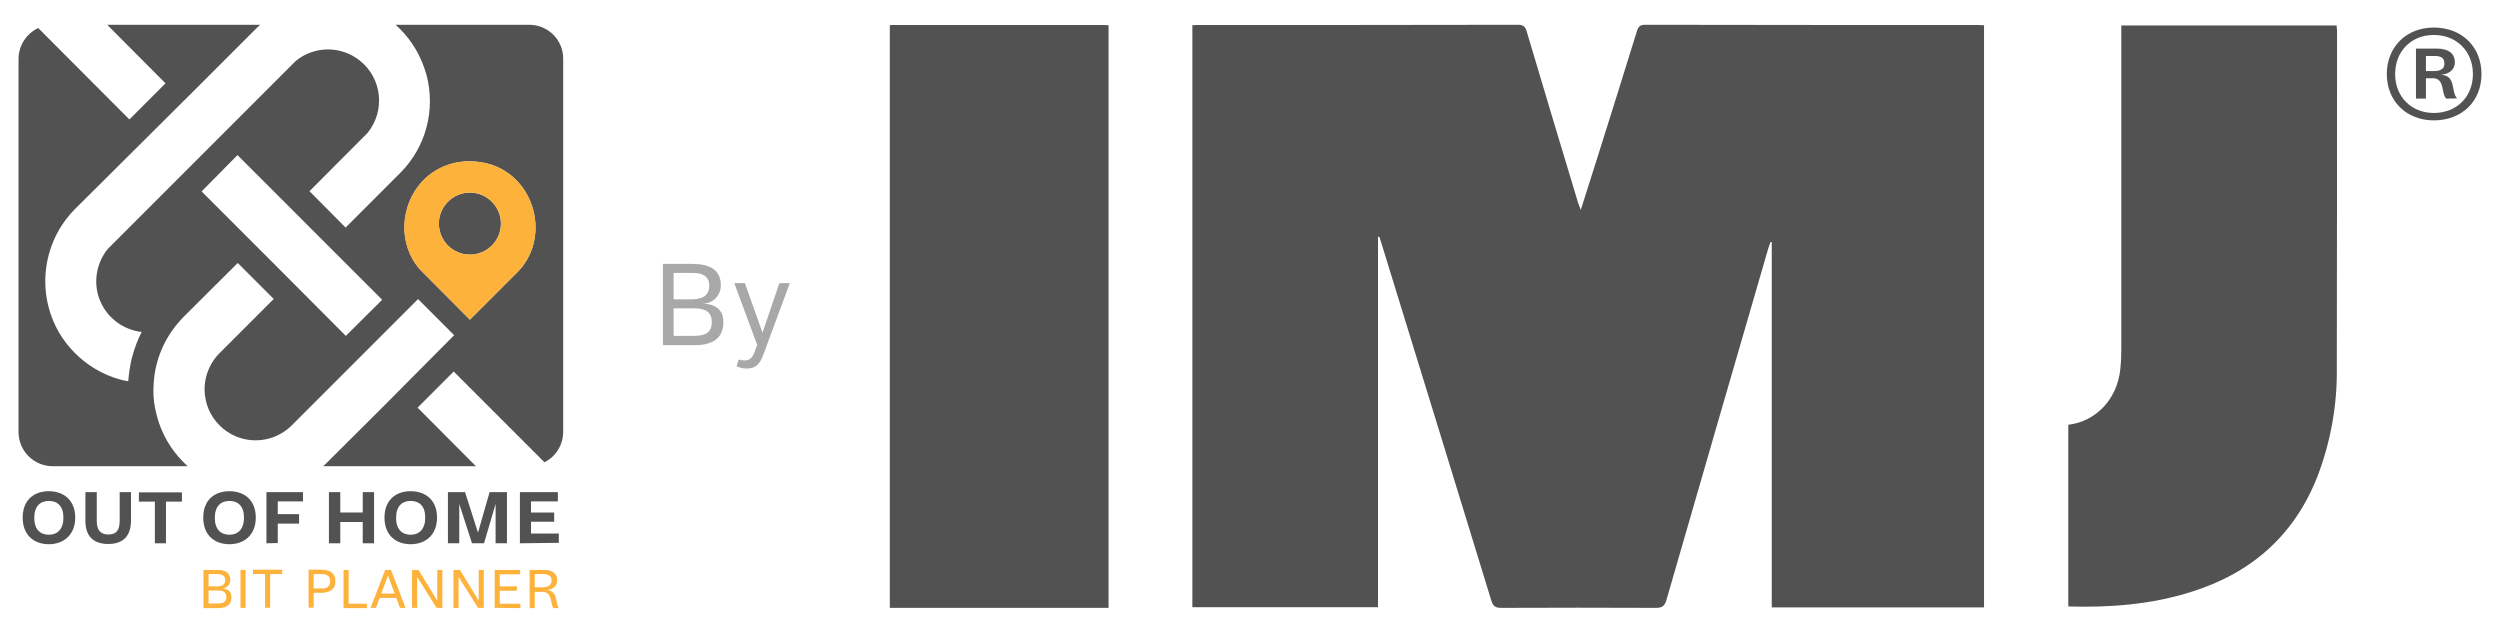
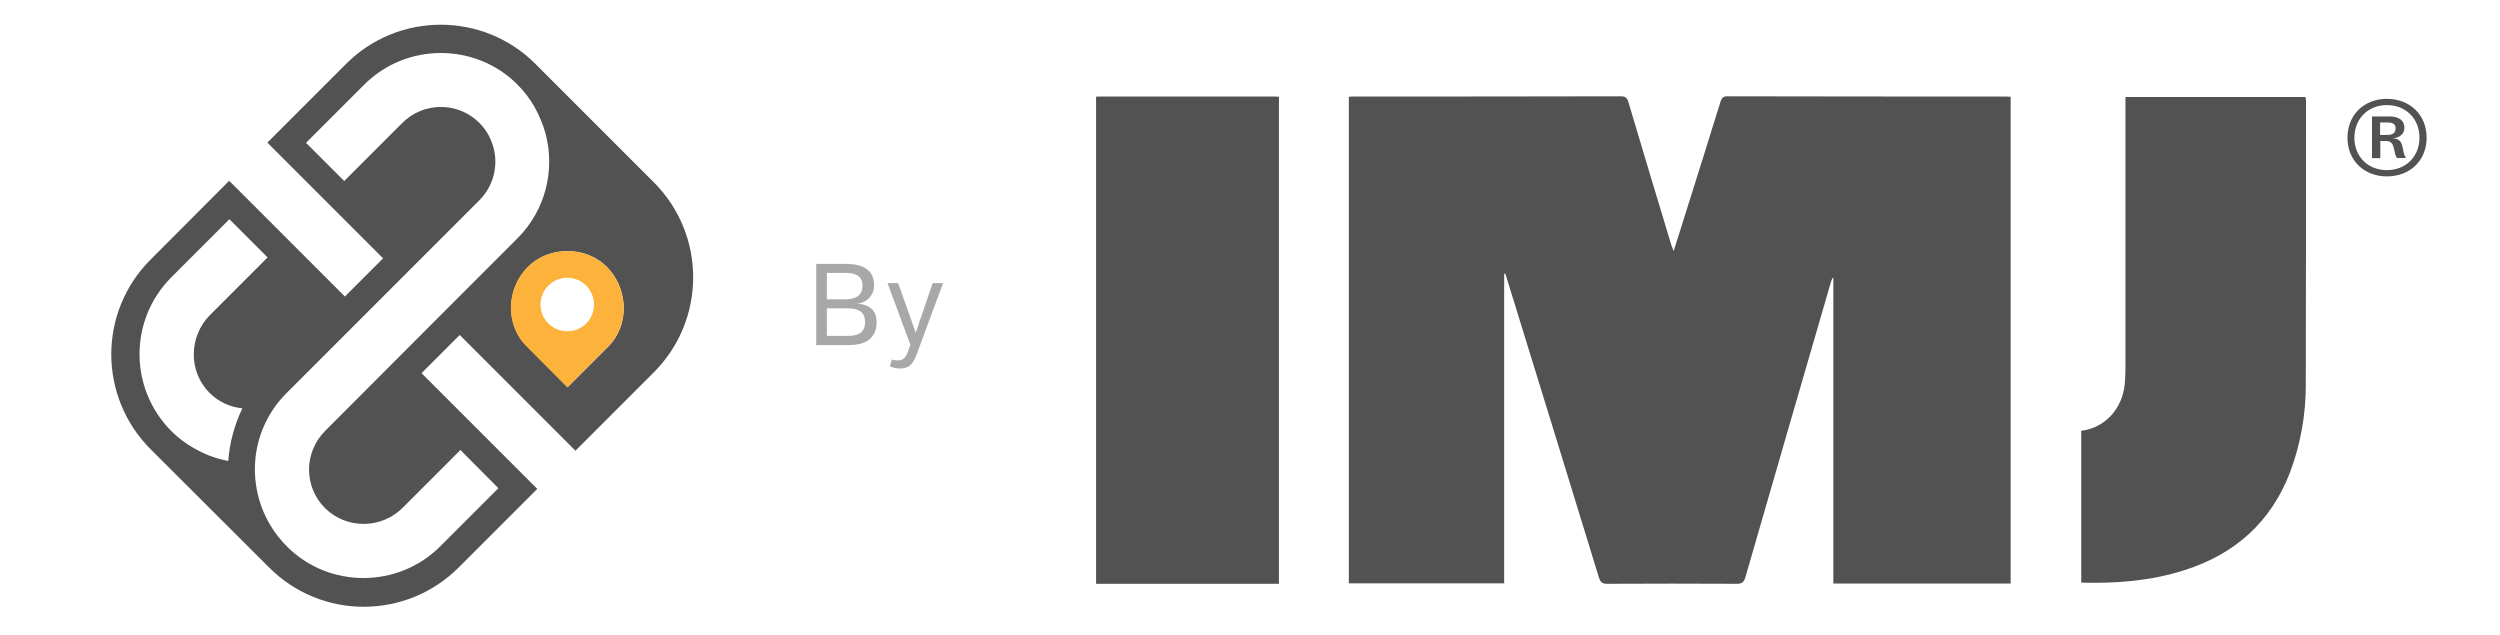
<svg xmlns="http://www.w3.org/2000/svg" version="1.1" id="Capa_1" x="0px" y="0px" viewBox="0 0 1080 274" style="enable-background:new 0 0 1080 274;" xml:space="preserve">
  <style type="text/css">
	.st0{fill:#525252;}
- 	.st1{fill:#FCB23B;}
- 	.st2{opacity:0.5;}
+ 	.st1{opacity:0.5;}
+ 	.st2{fill:#FCB23B;}
</style>
-   <path class="st0" d="M216.4,96.6c0,7.4-6,13.4-13.4,13.4s-13.4-6-13.4-13.4s6-13.4,13.4-13.4S216.4,89.2,216.4,96.6L216.4,96.6z" />
-   <path class="st1" d="M149.6,98l-0.3,0.3l-0.2-0.2L149.6,98z" />
-   <path class="st1" d="M118.2,113.8H118c0,0,0-0.1,0-0.2L118.2,113.8z" />
-   <path class="st1" d="M165.1,176.1l-0.2,0.2c0-0.1,0-0.2,0-0.3L165.1,176.1z" />
-   <path class="st1" d="M118.2,129.3l-0.2,0.2v-0.4L118.2,129.3z" />
-   <path class="st1" d="M102.7,113.8h-0.3l0.2-0.2L102.7,113.8z" />
-   <path class="st0" d="M228.6,10.7h-57.7c0.6,0.6,1.3,1.2,1.9,1.8c2.6,2.6,4.9,5.6,6.8,8.8c2,3.4,3.5,7.1,4.6,10.9  c4.1,15.2-0.2,31.5-11.4,42.6L149.6,98l-0.3,0.3l-15.6-15.7l25.1-25.2c7.7-9.5,6.3-23.4-3.2-31.1c-8.1-6.6-19.7-6.6-27.8,0  l-81.3,81.3c-4.4,5.5-6,12.8-4.2,19.6c2.4,8.8,9.9,15.2,18.9,16.2c-1.7,3.3-3,6.8-4,10.4c-0.6,2.1-1,4.3-1.3,6.4  c-0.2,1.5-0.4,3-0.5,4.5c-1.1-0.2-2.2-0.4-3.3-0.7c-3.8-1-7.5-2.6-10.9-4.6c-6.4-3.8-11.8-9.2-15.6-15.6  c-10.1-17.3-7.3-39.3,6.8-53.5L87,36l0.3-0.3l23.2-23.2c0.6-0.6,1.2-1.2,1.9-1.8H46.3L71.5,36L55.9,51.6L16.5,12.1  C11.3,14.6,8,19.8,8,25.5v161.1c0,8.2,6.6,14.8,14.8,14.8h58.3c-0.7-0.6-1.3-1.2-1.9-1.8c-5.5-5.5-9.4-12.3-11.4-19.8  c-0.3-1.1-0.5-2.2-0.8-3.4c-0.7-3.6-0.9-7.2-0.6-10.9c0.6-10.1,4.7-19.6,11.5-27.1l1.3-1.4l23.3-23.2l0.2-0.2l0.1,0.1l15.3,15.3  l0.2,0.1l-23.4,23.4c-4.7,4.7-7.1,11.3-6.4,17.9c1.2,12.1,12.1,21,24.2,19.7c5.1-0.5,9.8-2.8,13.4-6.4l54.5-54.5l15.6,15.6  L165,176.2l-0.2,0.2l-23.3,23.2c-0.6,0.6-1.2,1.2-1.9,1.8h66l-25.2-25.3l15.6-15.6l39.2,39.2c5-2.5,8.1-7.6,8.1-13.2v-161  C243.4,17.3,236.8,10.7,228.6,10.7z M149.4,145.1l-31.2-31.3l0,0h-0.1v-0.1l-31-31L102.6,67l62.5,62.5L149.4,145.1z M224,117.1  l-21,21l-21.5-21.6c-9.8-11.1-8.5-27.8,0.7-37.9c5.3-5.8,12.9-9,20.8-8.9C228.9,69.7,239.8,100.3,224,117.1L224,117.1z" />
-   <path class="st0" d="M9.8,223.6c0-7.7,5-11.4,11.3-11.4s11.4,3.8,11.4,11.4s-5.2,11.5-11.4,11.5S9.8,231.4,9.8,223.6z M27.4,223.6  c0-4.9-2.5-7.2-6.3-7.2s-6.3,2.4-6.3,7.3s2.5,7.3,6.3,7.3S27.4,228.5,27.4,223.6L27.4,223.6z" />
-   <path class="st0" d="M36.9,225v-12.4h4.9v12.5c0,4.2,1.9,5.8,5,5.8c3.4,0,4.9-1.7,4.9-6v-12.3h4.9v12.2c0,6.4-3.1,10.2-9.8,10.2  S36.9,231.4,36.9,225z" />
-   <path class="st0" d="M66.9,234.7v-18H60v-4h18.6v4h-6.9v18H66.9z" />
-   <path class="st0" d="M87.8,223.6c0-7.7,5-11.4,11.3-11.4s11.4,3.7,11.4,11.4s-5.2,11.5-11.4,11.5S87.8,231.4,87.8,223.6z   M105.4,223.6c0-4.9-2.5-7.2-6.3-7.2s-6.3,2.4-6.3,7.3s2.5,7.3,6.3,7.3S105.4,228.5,105.4,223.6L105.4,223.6z" />
-   <path class="st0" d="M115.1,234.7v-22.1h15.8v4H120v5.5h9.2v4.1H120v8.4L115.1,234.7z" />
-   <path class="st0" d="M156.7,234.7v-9.2H147v9.2h-4.9v-22.1h4.9v8.8h9.7v-8.8h4.9v22.1H156.7z" />
-   <path class="st0" d="M166.1,223.6c0-7.7,5-11.4,11.3-11.4s11.4,3.7,11.4,11.4s-5.2,11.5-11.4,11.5S166.1,231.4,166.1,223.6z   M183.7,223.6c0-4.9-2.5-7.2-6.3-7.2s-6.3,2.4-6.3,7.3s2.5,7.3,6.3,7.3S183.7,228.5,183.7,223.6L183.7,223.6z" />
-   <path class="st0" d="M214.1,234.7v-17l-5,17h-5.2l-5.5-17v17h-4.9v-22.1h7.4l5.6,17.5l5-17.5h7.5v22.1H214.1z" />
-   <path class="st0" d="M224.6,234.7v-22.1H241v4h-11.6v4.8h10v4h-10v5.1h12v4L224.6,234.7z" />
-   <path class="st1" d="M203,69.7c-7.9-0.2-15.5,3.1-20.8,8.9c-9.3,10.2-10.6,26.8-0.7,37.9l21.5,21.6l21-21  C239.8,100.3,228.9,69.7,203,69.7z M203,110c-7.4,0-13.4-6-13.4-13.4s6-13.4,13.4-13.4s13.4,6,13.4,13.4S210.4,110,203,110L203,110z  " />
-   <path class="st1" d="M87.9,262.6v-16.4h5.9c3.3,0,5.7,1.1,5.7,4.3c0,2-1.5,3.6-3.5,3.8c2.6,0.1,4,1.3,4,3.7c0,3.3-2.2,4.7-5.8,4.7  h-6.3V262.6z M97.3,250.6c0-1.8-1.3-2.6-3.4-2.6h-3.8v5.3H94C96,253.3,97.3,252.5,97.3,250.6z M97.8,257.9c0-1.9-1.2-2.8-3.6-2.8  h-4.1v5.6h4.1C96.3,260.7,97.8,260.1,97.8,257.9z" />
-   <path class="st1" d="M103.9,262.6v-16.4h2.2v16.4H103.9z" />
-   <path class="st1" d="M114.5,262.6V248h-5.2v-1.9h12.6v1.9h-5.2v14.5L114.5,262.6z" />
-   <path class="st1" d="M135.5,256.1v6.4h-2.2v-16.4h5.3c3.2,0,6.3,1,6.3,5s-3.1,5-6.3,5H135.5z M142.6,251.1c0-2.8-2-3.1-3.9-3.1h-3.2  v6.2h3.2C140.6,254.3,142.6,253.9,142.6,251.1L142.6,251.1z" />
-   <path class="st1" d="M148.4,262.6v-16.4h2.2v14.6h7.9v1.9h-10.1V262.6z" />
-   <path class="st1" d="M171.2,258.3H164l-1.6,4.3h-2.3l6.3-16.4h2.5l6.3,16.4h-2.4L171.2,258.3z M164.7,256.4h5.8l-2.9-7.8  L164.7,256.4z" />
-   <path class="st1" d="M188.6,262.6l-8.4-13.4v13.4H178v-16.4h2.8l8.1,13.3v-13.3h2.2v16.4H188.6z" />
-   <path class="st1" d="M206.5,262.6l-8.4-13.4v13.4h-2.2v-16.4h2.8l8.1,13.3v-13.3h2.2v16.4H206.5z" />
-   <path class="st1" d="M213.7,262.6v-16.4h11v1.9h-8.8v5.2h7.4v1.9h-7.4v5.6h8.9v1.9L213.7,262.6z" />
-   <path class="st1" d="M228.8,262.6v-16.4h6.2c3.1,0,5.7,1.1,5.7,4.6c0,2.1-1.6,3.9-4.7,4.1c5.3,0.2,3.7,5.7,5.5,7.8h-2.4  c-1.5-1.6-0.2-7-4.8-7H231v7h-2.2V262.6z M238.3,250.7c0-2.2-1.9-2.7-3.7-2.7H231v5.7h3.7C236.4,253.7,238.3,253,238.3,250.7  L238.3,250.7z" />
-   <path class="st0" d="M1031.1,32c0-11.9,8.6-20.1,20.3-20.1c12,0,20.6,8.2,20.6,20.1s-8.6,20-20.6,20  C1039.7,52,1031.1,43.8,1031.1,32z M1068.3,32c0-9.9-7.1-16.9-16.9-16.9c-9.7,0-16.7,7-16.7,16.9s7.1,16.8,16.7,16.8  C1061.2,48.8,1068.3,41.9,1068.3,32L1068.3,32z M1056.8,42.6c-2.3-2.1-0.5-8.8-5.8-8.8h-3v8.8h-4.3V21h9c4.1,0,7.8,1.4,7.8,6  c0,2.6-2,5.1-6.2,5.3c7,0.2,4.3,7.3,7.2,10.2L1056.8,42.6z M1051.3,24.2h-3.3v6.5h3.3c2.2,0,4.7-0.4,4.7-3.3  S1053.6,24.1,1051.3,24.2L1051.3,24.2z" />
-   <path class="st0" d="M384.4,10.9c0.6-0.1,1.3-0.1,2-0.1h90.3c0.6,0,1.3,0.1,2.2,0.1v251.7h-94.5L384.4,10.9L384.4,10.9z" />
-   <path class="st0" d="M595.3,102.2v160.1h-80.2V10.9c1-0.1,2-0.1,3-0.1c45.9,0,91.8,0,137.6-0.1c2.5,0,3.3,0.9,3.9,3.1  c7.3,24.6,14.7,49.2,22.1,73.7c0.3,0.9,0.6,1.7,1.2,3.2c2.7-8.5,5.2-16.4,7.7-24.3c5.6-17.7,11.1-35.4,16.6-53.1  c0.6-1.9,1.4-2.6,3.5-2.6c47.9,0.1,95.9,0.1,143.8,0.1c0.8,0,1.6,0.1,2.6,0.1v251.5h-91.7V104.6l-0.5-0.1c-0.3,0.9-0.7,1.8-1,2.8  c-14.7,50.6-29.4,101.3-44,151.9c-0.8,2.7-1.9,3.4-4.6,3.4c-22.2-0.1-44.5-0.1-66.7,0c-2.5,0-3.5-0.6-4.3-3  c-15.9-51.8-31.8-103.6-47.8-155.4c-0.2-0.6-0.4-1.2-0.6-1.8L595.3,102.2z" />
-   <path class="st0" d="M1009.4,11h-93v3.6c0,45.4,0,90.8,0,136.2c0,2.8-0.1,5.6-0.4,8.4c-1.2,13.1-10.5,22.9-22.5,24.3V262  c18,0.5,35.9-0.8,53.4-6.4c26-8.2,44.5-24.6,54.4-50.2c5.6-14.8,8.4-30.5,8.2-46.2c0.1-48.7,0.1-97.4,0.1-146.1  C1009.6,12.4,1009.4,11.7,1009.4,11z" />
-   <g class="st2">
-     <path class="st0" d="M286.4,149.1V114h12.7c7.1,0,12.3,2.3,12.3,9.2c0.1,4.3-3.3,7.8-7.5,8c5.5,0.2,8.6,2.9,8.6,7.9   c0,7.1-4.7,10-12.3,10L286.4,149.1z M306.4,123.4c0-3.9-2.7-5.5-7.2-5.5H291v11.4h8.2C303.6,129.2,306.4,127.6,306.4,123.4   L306.4,123.4z M307.5,139.1c0-4.1-2.5-5.9-7.6-5.9H291v11.9h8.9C304.3,145.1,307.5,143.9,307.5,139.1L307.5,139.1z" />
-     <path class="st0" d="M319.1,155.3c0.8,0.3,1.7,0.4,2.6,0.4c2,0,3.2-1,4.1-3.2l1.3-3.5l-9.9-26.7h4.6l7.6,21.4l7.3-21.4h4.5   l-11.5,31.1c-1.6,4.2-3.5,5.8-7.1,5.8c-1.5,0-3.1-0.3-4.4-1L319.1,155.3z" />
+   <path class="st0" d="M1014.1,59.5c0-9.9,7.2-16.8,17-16.8c10,0,17.2,6.9,17.2,16.8s-7.2,16.7-17.2,16.7  C1021.3,76.2,1014.1,69.3,1014.1,59.5z M1045.2,59.5c0-8.3-5.9-14.1-14.1-14.1c-8.1,0-14,5.9-14,14.1s5.9,14,14,14  C1039.3,73.5,1045.2,67.7,1045.2,59.5L1045.2,59.5z M1035.6,68.3c-1.9-1.8-0.4-7.4-4.8-7.4h-2.5v7.4h-3.6V50.3h7.5  c3.4,0,6.5,1.2,6.5,5c0,2.2-1.7,4.3-5.2,4.4c5.9,0.2,3.6,6.1,6,8.5L1035.6,68.3z M1031,52.9h-2.8v5.4h2.8c1.8,0,3.9-0.3,3.9-2.8  C1035,53.2,1033,52.9,1031,52.9L1031,52.9z" />
+   <path class="st0" d="M473.5,41.8c0.5-0.1,1.1-0.1,1.7-0.1h75.5c0.5,0,1.1,0.1,1.8,0.1v210.4h-79V41.8L473.5,41.8z" />
+   <path class="st0" d="M649.8,118.2V252h-67.1V41.8c0.8-0.1,1.7-0.1,2.5-0.1c38.4,0,76.7,0,115-0.1c2.1,0,2.8,0.8,3.3,2.6  c6.1,20.6,12.3,41.1,18.5,61.6c0.3,0.8,0.5,1.4,1,2.7c2.3-7.1,4.3-13.7,6.4-20.3c4.7-14.8,9.3-29.6,13.9-44.4  c0.5-1.6,1.2-2.2,2.9-2.2c40,0.1,80.2,0.1,120.2,0.1c0.7,0,1.3,0.1,2.2,0.1v210.3H792V120.2l-0.4-0.1c-0.3,0.8-0.6,1.5-0.8,2.3  c-12.3,42.3-24.6,84.7-36.8,127c-0.7,2.3-1.6,2.8-3.8,2.8c-18.6-0.1-37.2-0.1-55.8,0c-2.1,0-2.9-0.5-3.6-2.5  c-13.3-43.3-26.6-86.6-40-129.9c-0.2-0.5-0.3-1-0.5-1.5L649.8,118.2z" />
+   <path class="st0" d="M996,41.9h-77.8v3c0,38,0,75.9,0,113.9c0,2.3-0.1,4.7-0.3,7c-1,11-8.8,19.1-18.8,20.3v65.6  c15,0.4,30-0.7,44.6-5.4c21.7-6.9,37.2-20.6,45.5-42c4.7-12.4,7-25.5,6.9-38.6c0.1-40.7,0.1-81.4,0.1-122.1  C996.2,43.1,996,42.5,996,41.9z" />
+   <g class="st1">
+     <path class="st0" d="M352.6,149.1V114h12.7c7.1,0,12.3,2.3,12.3,9.2c0.1,4.3-3.3,7.8-7.5,8c5.5,0.2,8.6,2.9,8.6,7.9   c0,7.1-4.7,10-12.3,10L352.6,149.1z M372.6,123.4c0-3.9-2.7-5.5-7.2-5.5h-8.2v11.4h8.2C369.8,129.2,372.6,127.6,372.6,123.4   L372.6,123.4z M373.7,139.1c0-4.1-2.5-5.9-7.6-5.9h-8.9v11.9h8.9C370.5,145.1,373.7,143.9,373.7,139.1L373.7,139.1z" />
+     <path class="st0" d="M385.3,155.3c0.8,0.3,1.7,0.4,2.6,0.4c2,0,3.2-1,4.1-3.2l1.3-3.5l-9.9-26.7h4.6l7.6,21.4l7.3-21.4h4.5   l-11.5,31.1c-1.6,4.2-3.5,5.8-7.1,5.8c-1.5,0-3.1-0.3-4.4-1L385.3,155.3z" />
+   </g>
+   <g>
+     <path class="st0" d="M282.5,78.8l-51.1-51.1C208.8,5,172,5,149.4,27.7l-33.9,33.9l50,50L149,128.1l-50-50l-33.9,34   c-22.7,22.6-22.7,59.3,0,82l51.1,51c22.6,22.7,59.3,22.7,82,0l33.9-33.9l-50-50l16.5-16.5l50,50l33.9-33.9   C305.1,138.1,305.1,101.5,282.5,78.8z M98.6,199.1c-4.5-0.8-8.9-2.3-13-4.5c-4.1-2.1-8.1-4.9-11.6-8.4c-18.3-18.4-18.3-48,0-66.4   l25.1-25.1l16.5,16.5l-24.9,24.9c-9.2,9.3-9.4,24.5-0.1,33.7c3.9,3.9,9,6.1,14.1,6.6C101.3,183.5,99.2,191.2,98.6,199.1z    M140.4,186.2c-4.5,4.6-6.9,10.6-6.9,16.6c0,6.1,2.3,12.2,7.1,16.9c9.3,9,24.3,8.8,33.4-0.4l24.9-24.9l16.4,16.5l-25.1,25.1   c-9.2,9.2-21.2,13.7-33.2,13.7c-12,0-24-4.5-33.1-13.7c-10-10-14.5-23.3-13.7-36.2c0.7-11,5.3-21.8,13.7-30.1l25.1-25.1l58.1-58.1   c6.1-6.1,8.2-14.8,6.1-22.7c-0.5-1.9-1.3-3.9-2.3-5.7c-1-1.8-2.3-3.5-3.8-5c-9.2-9.2-24.1-9.2-33.3,0l-25.1,25.1l-16.5-16.5   l25.1-25.1c9.2-9.2,21.2-13.7,33.1-13.7c12,0,24.1,4.5,33.2,13.7c2.9,2.9,5.3,6.1,7.3,9.6c2.1,3.7,3.7,7.6,4.8,11.6   c4.1,15.6,0.1,32.9-12.2,45.2l-25.1,25.1L140.4,186.2z M263.2,149.3l-18,18l-18.5-18.6c-13-14.6-3.5-40.2,18.5-40.2   C267.3,108.5,276.7,134.8,263.2,149.3z" />
+     <g>
+       <g>
+         <path class="st2" d="M245.1,108.5c-22,0-31.5,25.7-18.5,40.2l18.5,18.6l18-18C276.7,134.8,267.3,108.5,245.1,108.5z M245.1,143.1     c-6.4,0-11.6-5.1-11.6-11.5c0-6.4,5.1-11.6,11.6-11.6c6.3,0,11.5,5.1,11.5,11.6C256.6,138,251.5,143.1,245.1,143.1z" />
+       </g>
+     </g>
  </g>
</svg>
